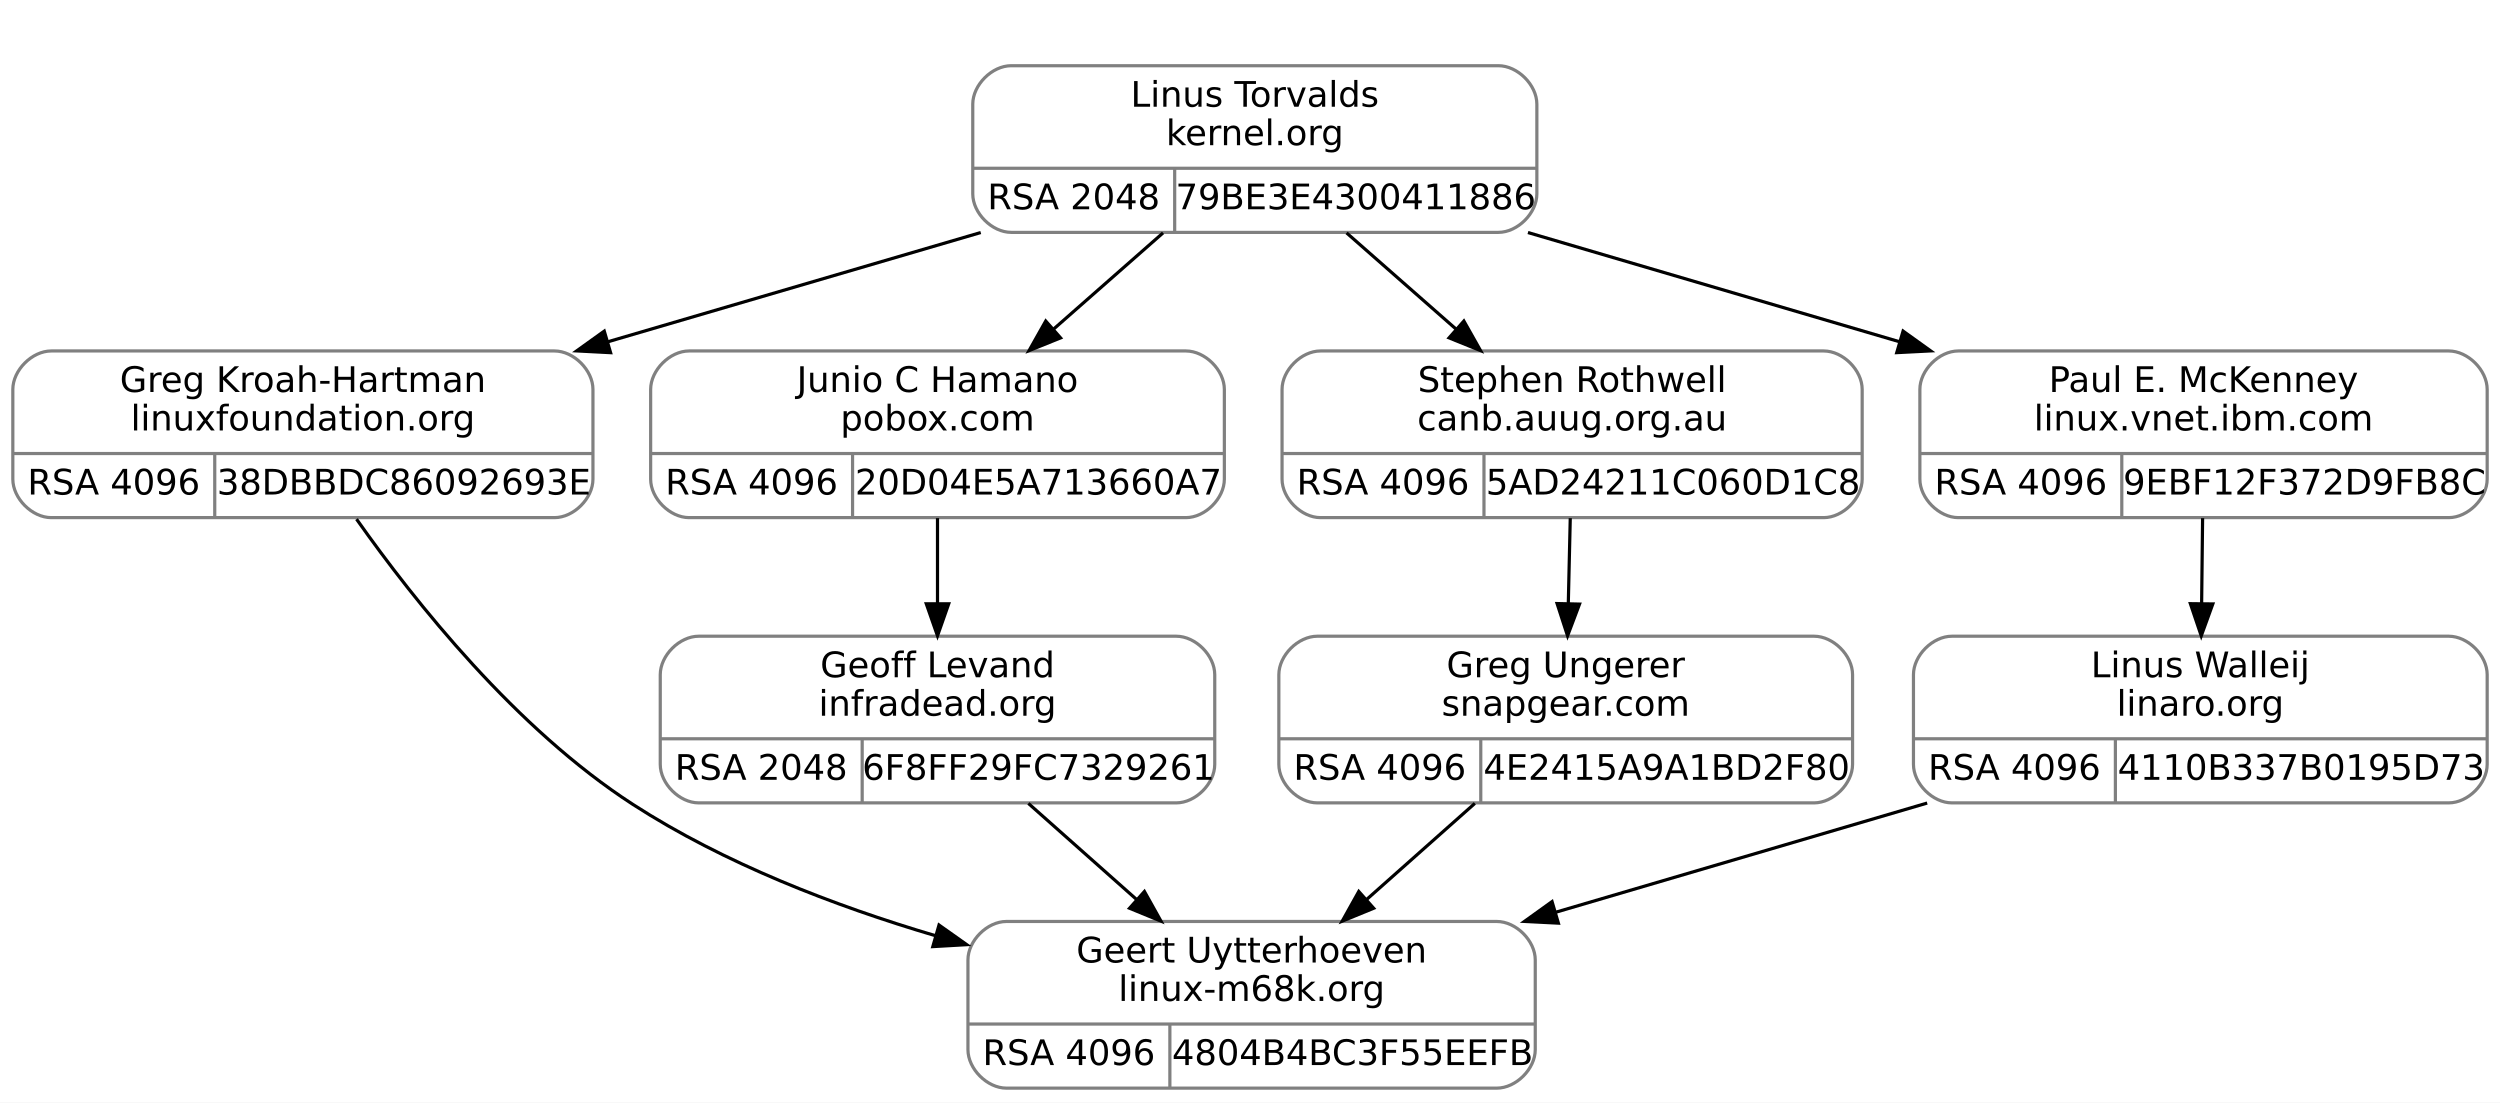
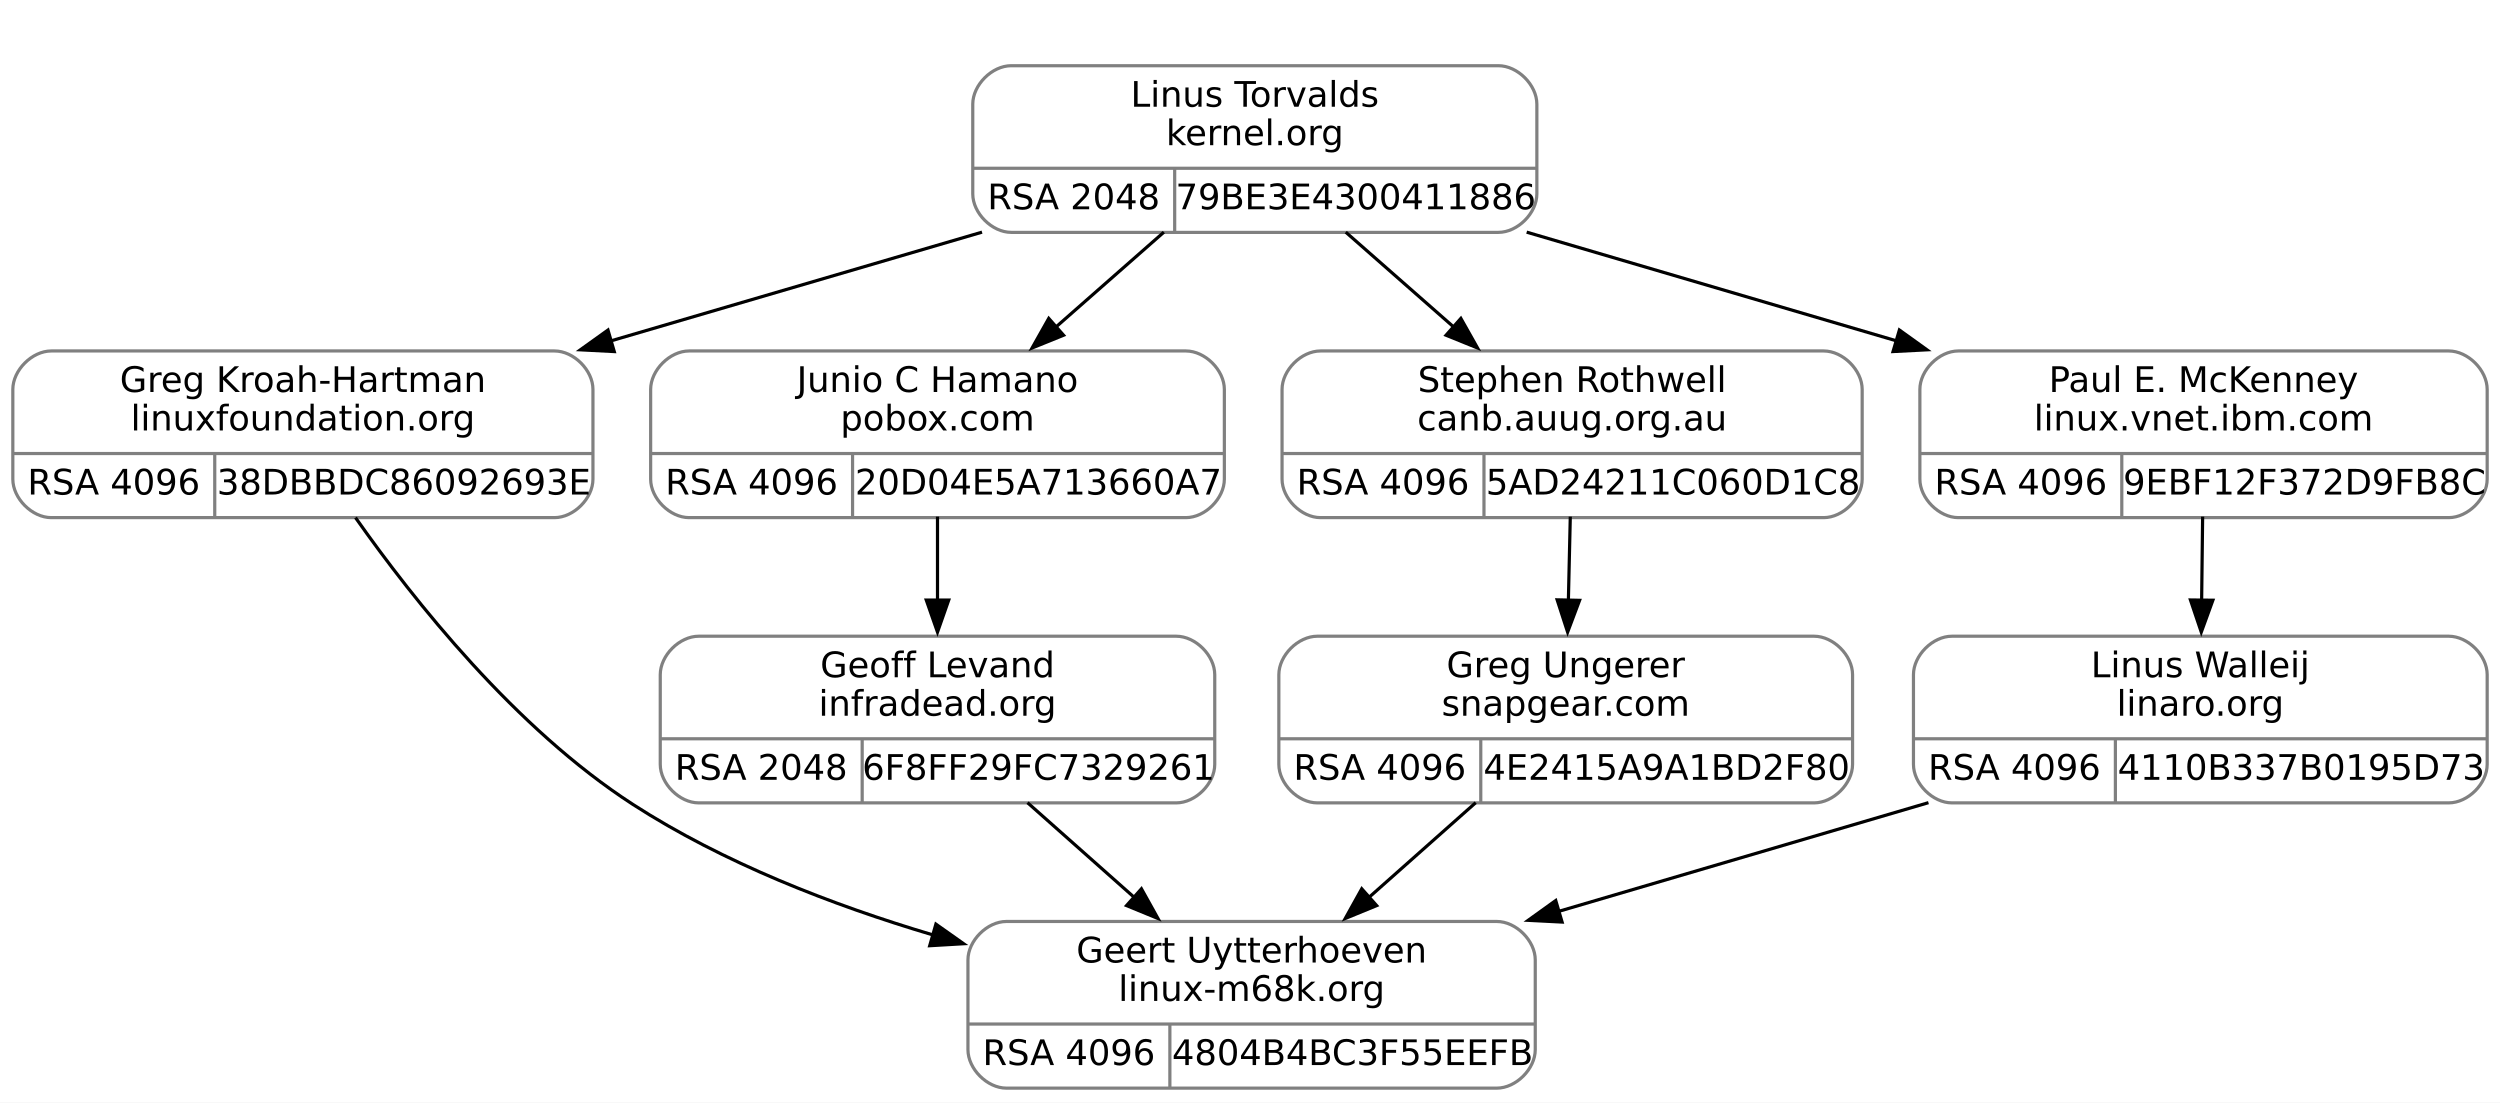
<svg xmlns="http://www.w3.org/2000/svg" width="780pt" height="344pt" viewBox="0.00 0.00 780.00 344.00">
  <g id="graph0" class="graph" transform="scale(1 1) rotate(0) translate(4 340)">
-     <polygon fill="white" stroke="transparent" points="-4,4 -4,-340 776,-340 776,4 -4,4" />
+     <polygon fill="white" stroke="none" points="-4,4 -4,-340 776,-340 776,4 -4,4" />
    <g id="clust1" class="cluster">
      <polygon fill="none" stroke="white" points="291.5,-259 291.5,-328 483.5,-328 483.5,-259 291.5,-259" />
    </g>
    <g id="node1" class="node">
      <path fill="none" stroke="gray" d="M12,-178.5C12,-178.5 169,-178.5 169,-178.5 175,-178.5 181,-184.5 181,-190.5 181,-190.5 181,-218.5 181,-218.5 181,-224.5 175,-230.5 169,-230.5 169,-230.5 12,-230.5 12,-230.5 6,-230.5 0,-224.5 0,-218.5 0,-218.5 0,-190.5 0,-190.5 0,-184.5 6,-178.5 12,-178.5" />
      <text text-anchor="middle" x="90.5" y="-217.7" font-family="droid sans,dejavu sans,helvetica" font-size="11.00">Greg Kroah-Hartman</text>
      <text text-anchor="middle" x="90.5" y="-205.7" font-family="droid sans,dejavu sans,helvetica" font-size="11.00">linuxfoundation.org</text>
-       <polyline fill="none" stroke="gray" points="0,-198.5 181,-198.5 " />
+       <polyline fill="none" stroke="gray" points="0,-198.5 181,-198.5" />
      <text text-anchor="middle" x="31.5" y="-185.7" font-family="droid sans,dejavu sans,helvetica" font-size="11.00">RSA 4096</text>
-       <polyline fill="none" stroke="gray" points="63,-178.5 63,-198.5 " />
+       <polyline fill="none" stroke="gray" points="63,-178.5 63,-198.5" />
      <text text-anchor="middle" x="122" y="-185.7" font-family="droid sans,dejavu sans,helvetica" font-size="11.00">38DBBDC86092693E</text>
    </g>
    <g id="node3" class="node">
      <path fill="none" stroke="gray" d="M310,-0.5C310,-0.5 463,-0.5 463,-0.5 469,-0.5 475,-6.5 475,-12.5 475,-12.5 475,-40.5 475,-40.5 475,-46.5 469,-52.5 463,-52.5 463,-52.5 310,-52.5 310,-52.5 304,-52.5 298,-46.5 298,-40.5 298,-40.5 298,-12.5 298,-12.5 298,-6.5 304,-0.5 310,-0.5" />
      <text text-anchor="middle" x="386.5" y="-39.7" font-family="droid sans,dejavu sans,helvetica" font-size="11.00">Geert Uytterhoeven</text>
      <text text-anchor="middle" x="386.5" y="-27.7" font-family="droid sans,dejavu sans,helvetica" font-size="11.00">linux-m68k.org</text>
-       <polyline fill="none" stroke="gray" points="298,-20.5 475,-20.5 " />
+       <polyline fill="none" stroke="gray" points="298,-20.5 475,-20.5" />
      <text text-anchor="middle" x="329.5" y="-7.7" font-family="droid sans,dejavu sans,helvetica" font-size="11.00">RSA 4096</text>
-       <polyline fill="none" stroke="gray" points="361,-0.5 361,-20.5 " />
+       <polyline fill="none" stroke="gray" points="361,-0.5 361,-20.5" />
      <text text-anchor="middle" x="418" y="-7.7" font-family="droid sans,dejavu sans,helvetica" font-size="11.00">4804B4BC3F55EEFB</text>
    </g>
    <g id="edge2" class="edge">
-       <path fill="none" stroke="black" d="M107.24,-178.03C125.53,-152.11 157.11,-112.5 193.5,-89 221.88,-70.67 256.14,-57.44 287.86,-48.06" />
-       <polygon fill="black" stroke="black" points="288.97,-51.39 297.62,-45.27 287.04,-44.66 288.97,-51.39" />
+       <path fill="none" stroke="black" d="M106.91,-178.51C125.14,-152.6 156.89,-112.64 193.5,-89 221.65,-70.83 255.57,-57.66 287.08,-48.3" />
+       <polygon fill="black" stroke="black" points="288,-51.67 296.65,-45.56 286.07,-44.94 288,-51.67" />
    </g>
    <g id="node2" class="node">
      <path fill="none" stroke="gray" d="M311.5,-267.5C311.5,-267.5 463.5,-267.5 463.5,-267.5 469.5,-267.5 475.5,-273.5 475.5,-279.5 475.5,-279.5 475.5,-307.5 475.5,-307.5 475.5,-313.5 469.5,-319.5 463.5,-319.5 463.5,-319.5 311.5,-319.5 311.5,-319.5 305.5,-319.5 299.5,-313.5 299.5,-307.5 299.5,-307.5 299.5,-279.5 299.5,-279.5 299.5,-273.5 305.5,-267.5 311.5,-267.5" />
      <text text-anchor="middle" x="387.5" y="-306.7" font-family="droid sans,dejavu sans,helvetica" font-size="11.00">Linus Torvalds</text>
      <text text-anchor="middle" x="387.5" y="-294.7" font-family="droid sans,dejavu sans,helvetica" font-size="11.00">kernel.org</text>
-       <polyline fill="none" stroke="gray" points="299.5,-287.5 475.5,-287.5 " />
+       <polyline fill="none" stroke="gray" points="299.5,-287.5 475.5,-287.5" />
      <text text-anchor="middle" x="331" y="-274.7" font-family="droid sans,dejavu sans,helvetica" font-size="11.00">RSA 2048</text>
-       <polyline fill="none" stroke="gray" points="362.5,-267.5 362.5,-287.5 " />
+       <polyline fill="none" stroke="gray" points="362.5,-267.5 362.5,-287.5" />
      <text text-anchor="middle" x="419" y="-274.7" font-family="droid sans,dejavu sans,helvetica" font-size="11.00">79BE3E4300411886</text>
    </g>
    <g id="edge1" class="edge">
-       <path fill="none" stroke="black" d="M301.99,-267.45C265.66,-256.81 223.14,-244.35 185.8,-233.41" />
-       <polygon fill="black" stroke="black" points="186.5,-229.97 175.92,-230.52 184.53,-236.69 186.5,-229.97" />
+       <path fill="none" stroke="black" d="M302.39,-267.57C266.2,-256.97 223.82,-244.55 186.51,-233.62" />
+       <polygon fill="black" stroke="black" points="187.65,-230.31 177.07,-230.86 185.69,-237.03 187.65,-230.31" />
    </g>
    <g id="node4" class="node">
      <path fill="none" stroke="gray" d="M211,-178.5C211,-178.5 366,-178.5 366,-178.5 372,-178.5 378,-184.5 378,-190.5 378,-190.5 378,-218.5 378,-218.5 378,-224.5 372,-230.5 366,-230.5 366,-230.5 211,-230.5 211,-230.5 205,-230.5 199,-224.5 199,-218.5 199,-218.5 199,-190.5 199,-190.5 199,-184.5 205,-178.5 211,-178.5" />
      <text text-anchor="middle" x="288.5" y="-217.7" font-family="droid sans,dejavu sans,helvetica" font-size="11.00">Junio C Hamano</text>
      <text text-anchor="middle" x="288.5" y="-205.7" font-family="droid sans,dejavu sans,helvetica" font-size="11.00">pobox.com</text>
-       <polyline fill="none" stroke="gray" points="199,-198.5 378,-198.5 " />
+       <polyline fill="none" stroke="gray" points="199,-198.5 378,-198.5" />
      <text text-anchor="middle" x="230.5" y="-185.7" font-family="droid sans,dejavu sans,helvetica" font-size="11.00">RSA 4096</text>
-       <polyline fill="none" stroke="gray" points="262,-178.5 262,-198.5 " />
+       <polyline fill="none" stroke="gray" points="262,-178.5 262,-198.5" />
      <text text-anchor="middle" x="320" y="-185.7" font-family="droid sans,dejavu sans,helvetica" font-size="11.00">20D04E5A713660A7</text>
    </g>
    <g id="edge3" class="edge">
-       <path fill="none" stroke="black" d="M358.87,-267.34C348.19,-257.96 335.94,-247.19 324.68,-237.29" />
-       <polygon fill="black" stroke="black" points="326.89,-234.58 317.07,-230.61 322.27,-239.84 326.89,-234.58" />
+       <path fill="none" stroke="black" d="M359.13,-267.57C348.57,-258.29 336.42,-247.61 325.22,-237.77" />
+       <polygon fill="black" stroke="black" points="327.83,-235.41 318.01,-231.43 323.21,-240.66 327.83,-235.41" />
    </g>
    <g id="node6" class="node">
      <path fill="none" stroke="gray" d="M408,-178.5C408,-178.5 565,-178.5 565,-178.5 571,-178.5 577,-184.5 577,-190.5 577,-190.5 577,-218.5 577,-218.5 577,-224.5 571,-230.5 565,-230.5 565,-230.5 408,-230.5 408,-230.5 402,-230.5 396,-224.5 396,-218.5 396,-218.5 396,-190.5 396,-190.5 396,-184.5 402,-178.5 408,-178.5" />
      <text text-anchor="middle" x="486.5" y="-217.7" font-family="droid sans,dejavu sans,helvetica" font-size="11.00">Stephen Rothwell</text>
      <text text-anchor="middle" x="486.5" y="-205.7" font-family="droid sans,dejavu sans,helvetica" font-size="11.00">canb.auug.org.au</text>
-       <polyline fill="none" stroke="gray" points="396,-198.5 577,-198.5 " />
+       <polyline fill="none" stroke="gray" points="396,-198.5 577,-198.5" />
      <text text-anchor="middle" x="427.5" y="-185.7" font-family="droid sans,dejavu sans,helvetica" font-size="11.00">RSA 4096</text>
-       <polyline fill="none" stroke="gray" points="459,-178.5 459,-198.5 " />
+       <polyline fill="none" stroke="gray" points="459,-178.5 459,-198.5" />
      <text text-anchor="middle" x="518" y="-185.7" font-family="droid sans,dejavu sans,helvetica" font-size="11.00">5AD24211C060D1C8</text>
    </g>
    <g id="edge6" class="edge">
-       <path fill="none" stroke="black" d="M416.13,-267.34C426.81,-257.96 439.06,-247.19 450.32,-237.29" />
-       <polygon fill="black" stroke="black" points="452.73,-239.84 457.93,-230.61 448.11,-234.58 452.73,-239.84" />
+       <path fill="none" stroke="black" d="M415.87,-267.57C426.43,-258.29 438.58,-247.61 449.78,-237.77" />
+       <polygon fill="black" stroke="black" points="451.79,-240.66 456.99,-231.43 447.17,-235.41 451.79,-240.66" />
    </g>
    <g id="node8" class="node">
      <path fill="none" stroke="gray" d="M607,-178.5C607,-178.5 760,-178.5 760,-178.5 766,-178.5 772,-184.5 772,-190.5 772,-190.5 772,-218.5 772,-218.5 772,-224.5 766,-230.5 760,-230.5 760,-230.5 607,-230.5 607,-230.5 601,-230.5 595,-224.5 595,-218.5 595,-218.5 595,-190.5 595,-190.5 595,-184.5 601,-178.5 607,-178.5" />
      <text text-anchor="middle" x="683.5" y="-217.7" font-family="droid sans,dejavu sans,helvetica" font-size="11.00">Paul E. McKenney</text>
      <text text-anchor="middle" x="683.5" y="-205.7" font-family="droid sans,dejavu sans,helvetica" font-size="11.00">linux.vnet.ibm.com</text>
-       <polyline fill="none" stroke="gray" points="595,-198.5 772,-198.5 " />
+       <polyline fill="none" stroke="gray" points="595,-198.5 772,-198.5" />
      <text text-anchor="middle" x="626.5" y="-185.7" font-family="droid sans,dejavu sans,helvetica" font-size="11.00">RSA 4096</text>
-       <polyline fill="none" stroke="gray" points="658,-178.5 658,-198.5 " />
+       <polyline fill="none" stroke="gray" points="658,-178.5 658,-198.5" />
      <text text-anchor="middle" x="715" y="-185.7" font-family="droid sans,dejavu sans,helvetica" font-size="11.00">9EBF12F372D9FB8C</text>
    </g>
    <g id="edge9" class="edge">
-       <path fill="none" stroke="black" d="M472.72,-267.45C508.93,-256.81 551.31,-244.35 588.52,-233.41" />
-       <polygon fill="black" stroke="black" points="589.76,-236.7 598.37,-230.52 587.79,-229.98 589.76,-236.7" />
+       <path fill="none" stroke="black" d="M472.32,-267.57C508.39,-256.97 550.63,-244.55 587.81,-233.62" />
+       <polygon fill="black" stroke="black" points="588.61,-237.04 597.21,-230.86 586.63,-230.32 588.61,-237.04" />
    </g>
    <g id="node5" class="node">
      <path fill="none" stroke="gray" d="M214,-89.5C214,-89.5 363,-89.5 363,-89.5 369,-89.5 375,-95.5 375,-101.5 375,-101.5 375,-129.5 375,-129.5 375,-135.5 369,-141.5 363,-141.5 363,-141.5 214,-141.5 214,-141.5 208,-141.5 202,-135.5 202,-129.5 202,-129.5 202,-101.5 202,-101.5 202,-95.5 208,-89.5 214,-89.5" />
      <text text-anchor="middle" x="288.5" y="-128.7" font-family="droid sans,dejavu sans,helvetica" font-size="11.00">Geoff Levand</text>
      <text text-anchor="middle" x="288.5" y="-116.7" font-family="droid sans,dejavu sans,helvetica" font-size="11.00">infradead.org</text>
-       <polyline fill="none" stroke="gray" points="202,-109.5 375,-109.5 " />
+       <polyline fill="none" stroke="gray" points="202,-109.5 375,-109.5" />
      <text text-anchor="middle" x="233.5" y="-96.7" font-family="droid sans,dejavu sans,helvetica" font-size="11.00">RSA 2048</text>
-       <polyline fill="none" stroke="gray" points="265,-89.5 265,-109.5 " />
+       <polyline fill="none" stroke="gray" points="265,-89.5 265,-109.5" />
      <text text-anchor="middle" x="320" y="-96.7" font-family="droid sans,dejavu sans,helvetica" font-size="11.00">6F8FF29FC7329261</text>
    </g>
    <g id="edge4" class="edge">
-       <path fill="none" stroke="black" d="M288.5,-178.34C288.5,-170.04 288.5,-160.65 288.5,-151.75" />
-       <polygon fill="black" stroke="black" points="292,-151.61 288.5,-141.61 285,-151.61 292,-151.61" />
+       <path fill="none" stroke="black" d="M288.5,-178.8C288.5,-170.63 288.5,-161.36 288.5,-152.51" />
+       <polygon fill="black" stroke="black" points="292,-152.77 288.5,-142.77 285,-152.77 292,-152.77" />
    </g>
    <g id="edge5" class="edge">
-       <path fill="none" stroke="black" d="M316.85,-89.34C327.41,-79.96 339.54,-69.19 350.69,-59.29" />
-       <polygon fill="black" stroke="black" points="353.06,-61.86 358.22,-52.61 348.42,-56.63 353.06,-61.86" />
+       <path fill="none" stroke="black" d="M316.58,-89.57C326.94,-80.38 338.82,-69.82 349.83,-60.06" />
+       <polygon fill="black" stroke="black" points="352.13,-62.7 357.28,-53.44 347.48,-57.46 352.13,-62.7" />
    </g>
    <g id="node7" class="node">
      <path fill="none" stroke="gray" d="M407,-89.5C407,-89.5 562,-89.5 562,-89.5 568,-89.5 574,-95.5 574,-101.5 574,-101.5 574,-129.5 574,-129.5 574,-135.5 568,-141.5 562,-141.5 562,-141.5 407,-141.5 407,-141.5 401,-141.5 395,-135.5 395,-129.5 395,-129.5 395,-101.5 395,-101.5 395,-95.5 401,-89.5 407,-89.5" />
      <text text-anchor="middle" x="484.5" y="-128.7" font-family="droid sans,dejavu sans,helvetica" font-size="11.00">Greg Ungerer</text>
      <text text-anchor="middle" x="484.5" y="-116.7" font-family="droid sans,dejavu sans,helvetica" font-size="11.00">snapgear.com</text>
-       <polyline fill="none" stroke="gray" points="395,-109.5 574,-109.5 " />
+       <polyline fill="none" stroke="gray" points="395,-109.5 574,-109.5" />
      <text text-anchor="middle" x="426.5" y="-96.7" font-family="droid sans,dejavu sans,helvetica" font-size="11.00">RSA 4096</text>
-       <polyline fill="none" stroke="gray" points="458,-89.5 458,-109.5 " />
+       <polyline fill="none" stroke="gray" points="458,-89.5 458,-109.5" />
      <text text-anchor="middle" x="516" y="-96.7" font-family="droid sans,dejavu sans,helvetica" font-size="11.00">4E2415A9A1BD2F80</text>
    </g>
    <g id="edge7" class="edge">
-       <path fill="none" stroke="black" d="M485.92,-178.34C485.73,-170.04 485.52,-160.65 485.31,-151.75" />
-       <polygon fill="black" stroke="black" points="488.81,-151.52 485.08,-141.61 481.81,-151.69 488.81,-151.52" />
+       <path fill="none" stroke="black" d="M485.93,-178.8C485.74,-170.63 485.53,-161.36 485.33,-152.51" />
+       <polygon fill="black" stroke="black" points="488.83,-152.69 485.1,-142.77 481.83,-152.85 488.83,-152.69" />
    </g>
    <g id="edge8" class="edge">
-       <path fill="none" stroke="black" d="M456.15,-89.34C445.59,-79.96 433.46,-69.19 422.31,-59.29" />
-       <polygon fill="black" stroke="black" points="424.58,-56.63 414.78,-52.61 419.94,-61.86 424.58,-56.63" />
+       <path fill="none" stroke="black" d="M456.42,-89.57C446.06,-80.38 434.18,-69.82 423.17,-60.06" />
+       <polygon fill="black" stroke="black" points="425.52,-57.46 415.72,-53.44 420.87,-62.7 425.52,-57.46" />
    </g>
    <g id="node9" class="node">
      <path fill="none" stroke="gray" d="M605,-89.5C605,-89.5 760,-89.5 760,-89.5 766,-89.5 772,-95.5 772,-101.5 772,-101.5 772,-129.5 772,-129.5 772,-135.5 766,-141.5 760,-141.5 760,-141.5 605,-141.5 605,-141.5 599,-141.5 593,-135.5 593,-129.5 593,-129.5 593,-101.5 593,-101.5 593,-95.5 599,-89.5 605,-89.5" />
      <text text-anchor="middle" x="682.5" y="-128.7" font-family="droid sans,dejavu sans,helvetica" font-size="11.00">Linus Walleij</text>
      <text text-anchor="middle" x="682.5" y="-116.7" font-family="droid sans,dejavu sans,helvetica" font-size="11.00">linaro.org</text>
-       <polyline fill="none" stroke="gray" points="593,-109.5 772,-109.5 " />
+       <polyline fill="none" stroke="gray" points="593,-109.5 772,-109.5" />
      <text text-anchor="middle" x="624.5" y="-96.7" font-family="droid sans,dejavu sans,helvetica" font-size="11.00">RSA 4096</text>
-       <polyline fill="none" stroke="gray" points="656,-89.5 656,-109.5 " />
+       <polyline fill="none" stroke="gray" points="656,-89.5 656,-109.5" />
      <text text-anchor="middle" x="714" y="-96.7" font-family="droid sans,dejavu sans,helvetica" font-size="11.00">4110B337B0195D73</text>
    </g>
    <g id="edge10" class="edge">
-       <path fill="none" stroke="black" d="M683.21,-178.34C683.12,-170.04 683.01,-160.65 682.91,-151.75" />
-       <polygon fill="black" stroke="black" points="686.4,-151.57 682.79,-141.61 679.4,-151.65 686.4,-151.57" />
+       <path fill="none" stroke="black" d="M683.22,-178.8C683.12,-170.63 683.02,-161.36 682.91,-152.51" />
+       <polygon fill="black" stroke="black" points="686.42,-152.73 682.8,-142.77 679.42,-152.81 686.42,-152.73" />
    </g>
    <g id="edge11" class="edge">
-       <path fill="none" stroke="black" d="M597.28,-89.45C561.07,-78.81 518.69,-66.35 481.48,-55.41" />
-       <polygon fill="black" stroke="black" points="482.21,-51.98 471.63,-52.52 480.24,-58.7 482.21,-51.98" />
+       <path fill="none" stroke="black" d="M597.68,-89.57C561.61,-78.97 519.37,-66.55 482.19,-55.62" />
+       <polygon fill="black" stroke="black" points="483.37,-52.32 472.79,-52.86 481.39,-59.04 483.37,-52.32" />
    </g>
  </g>
</svg>
